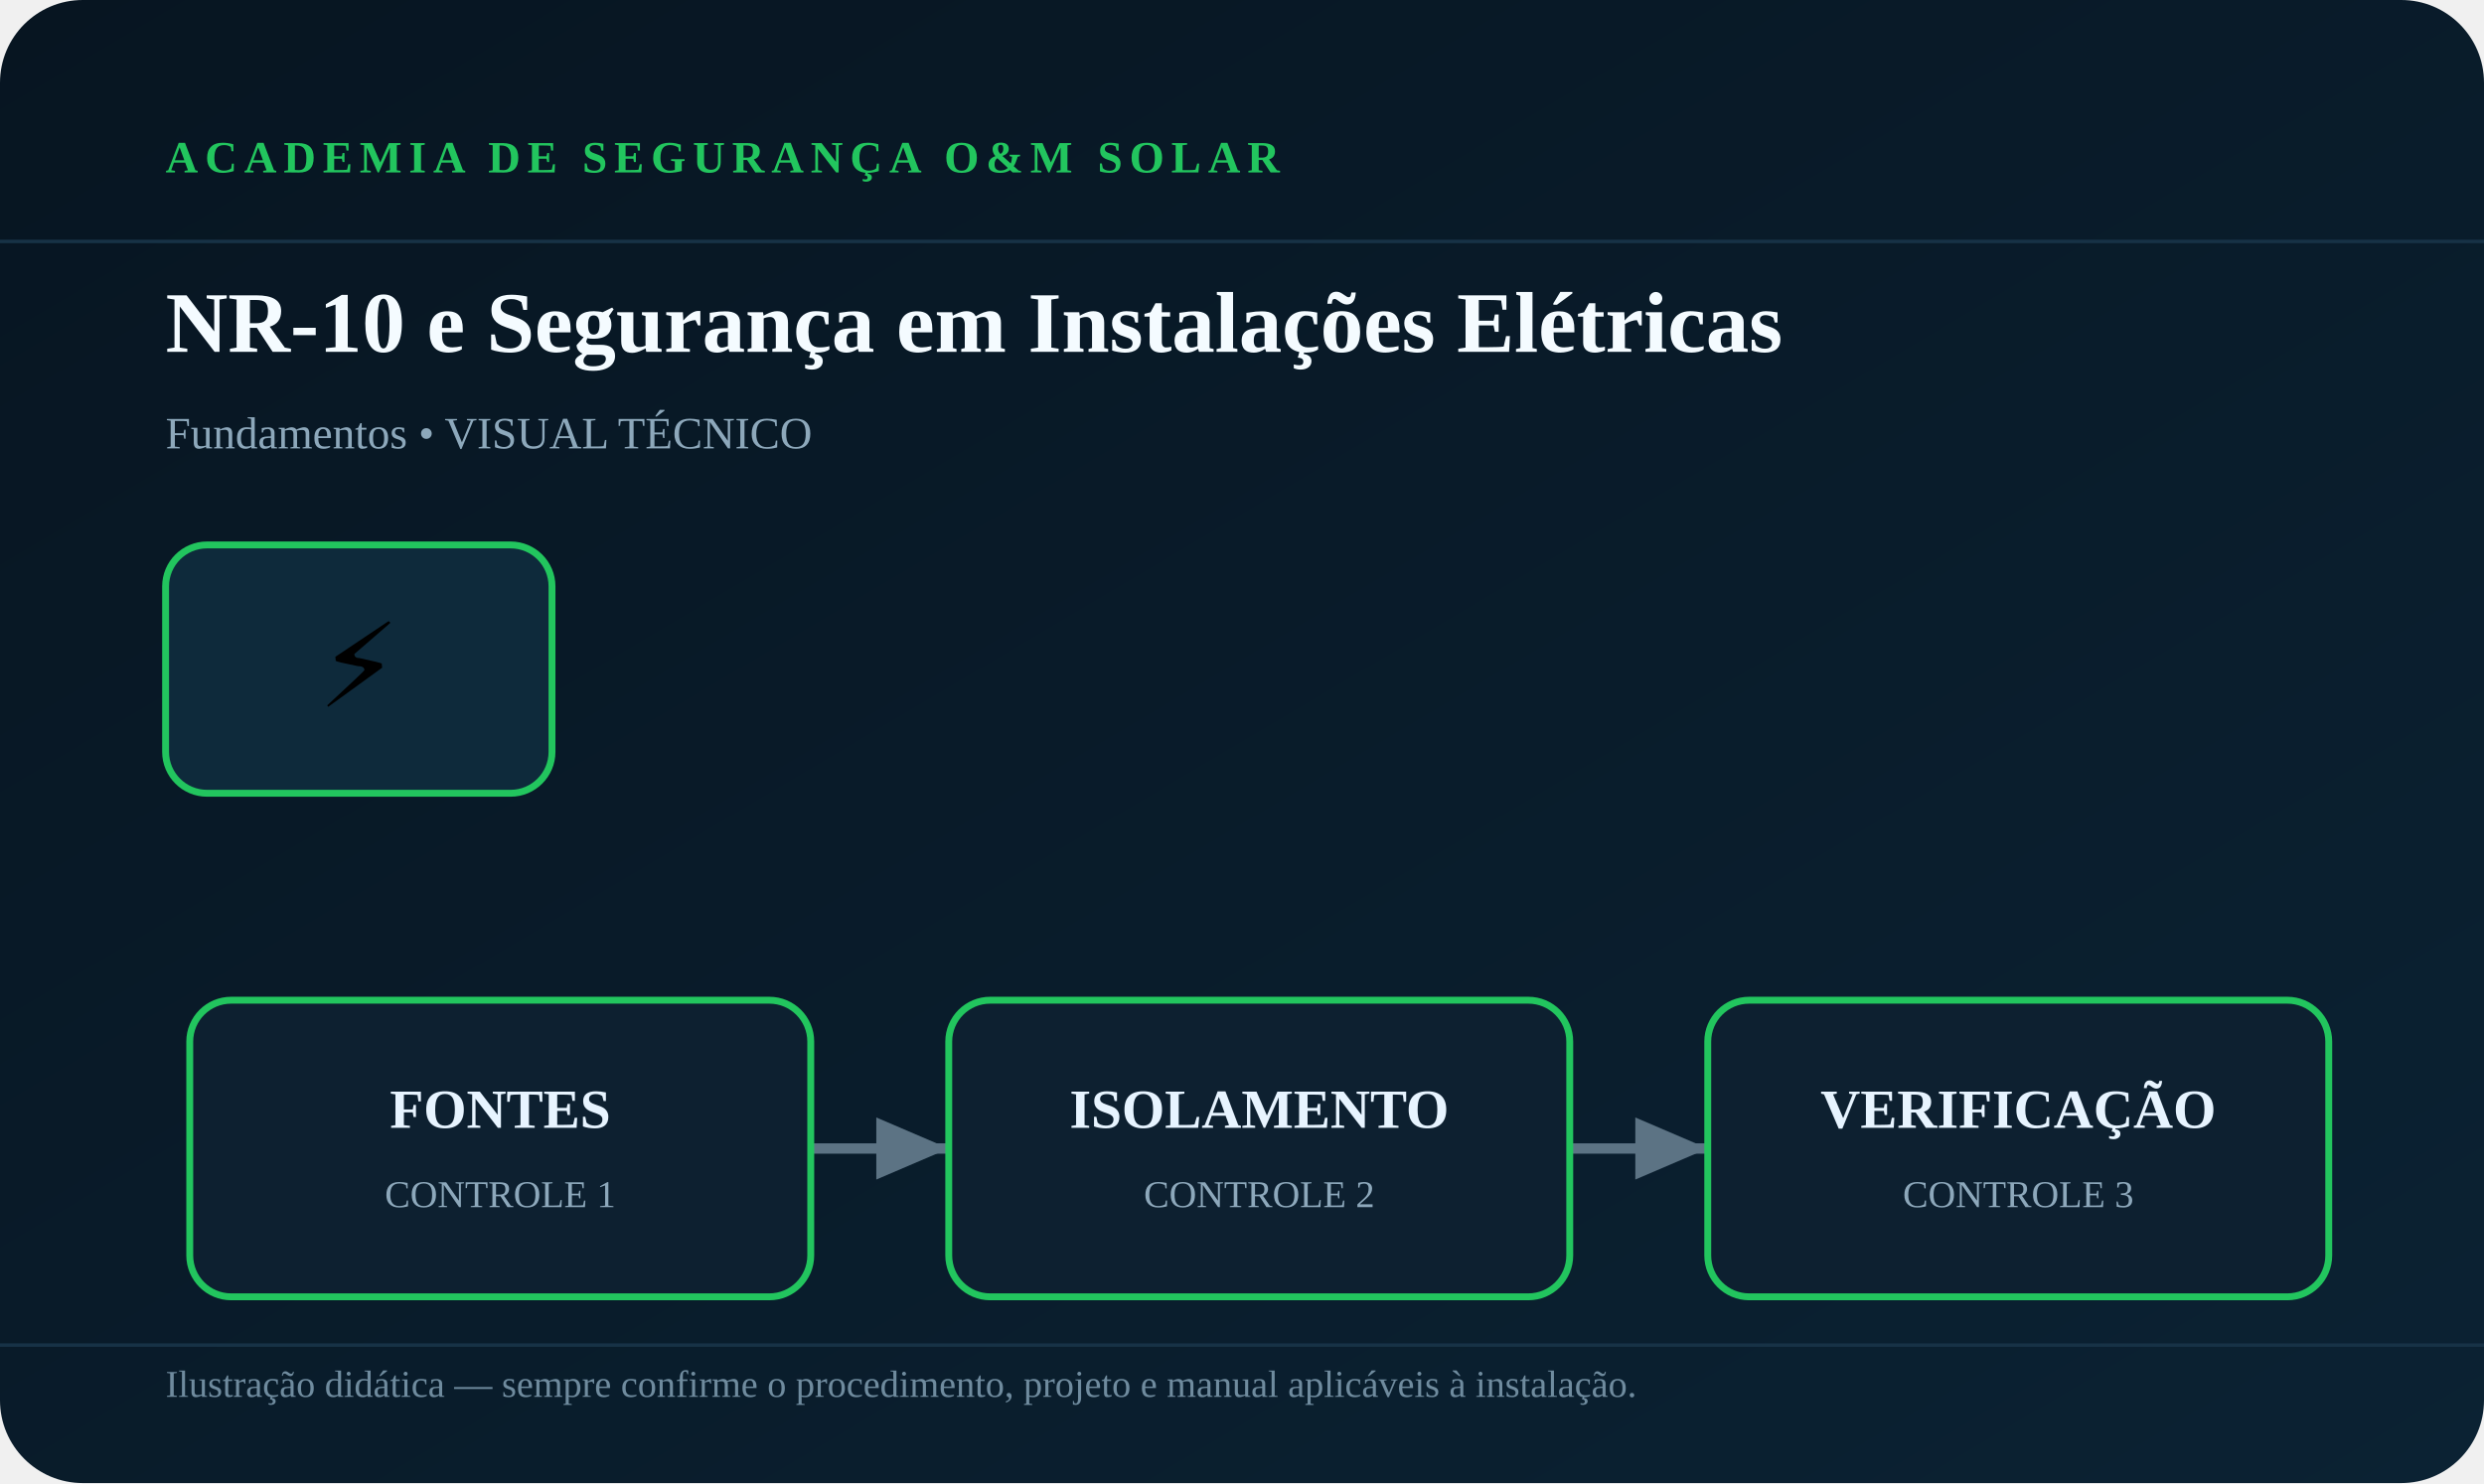
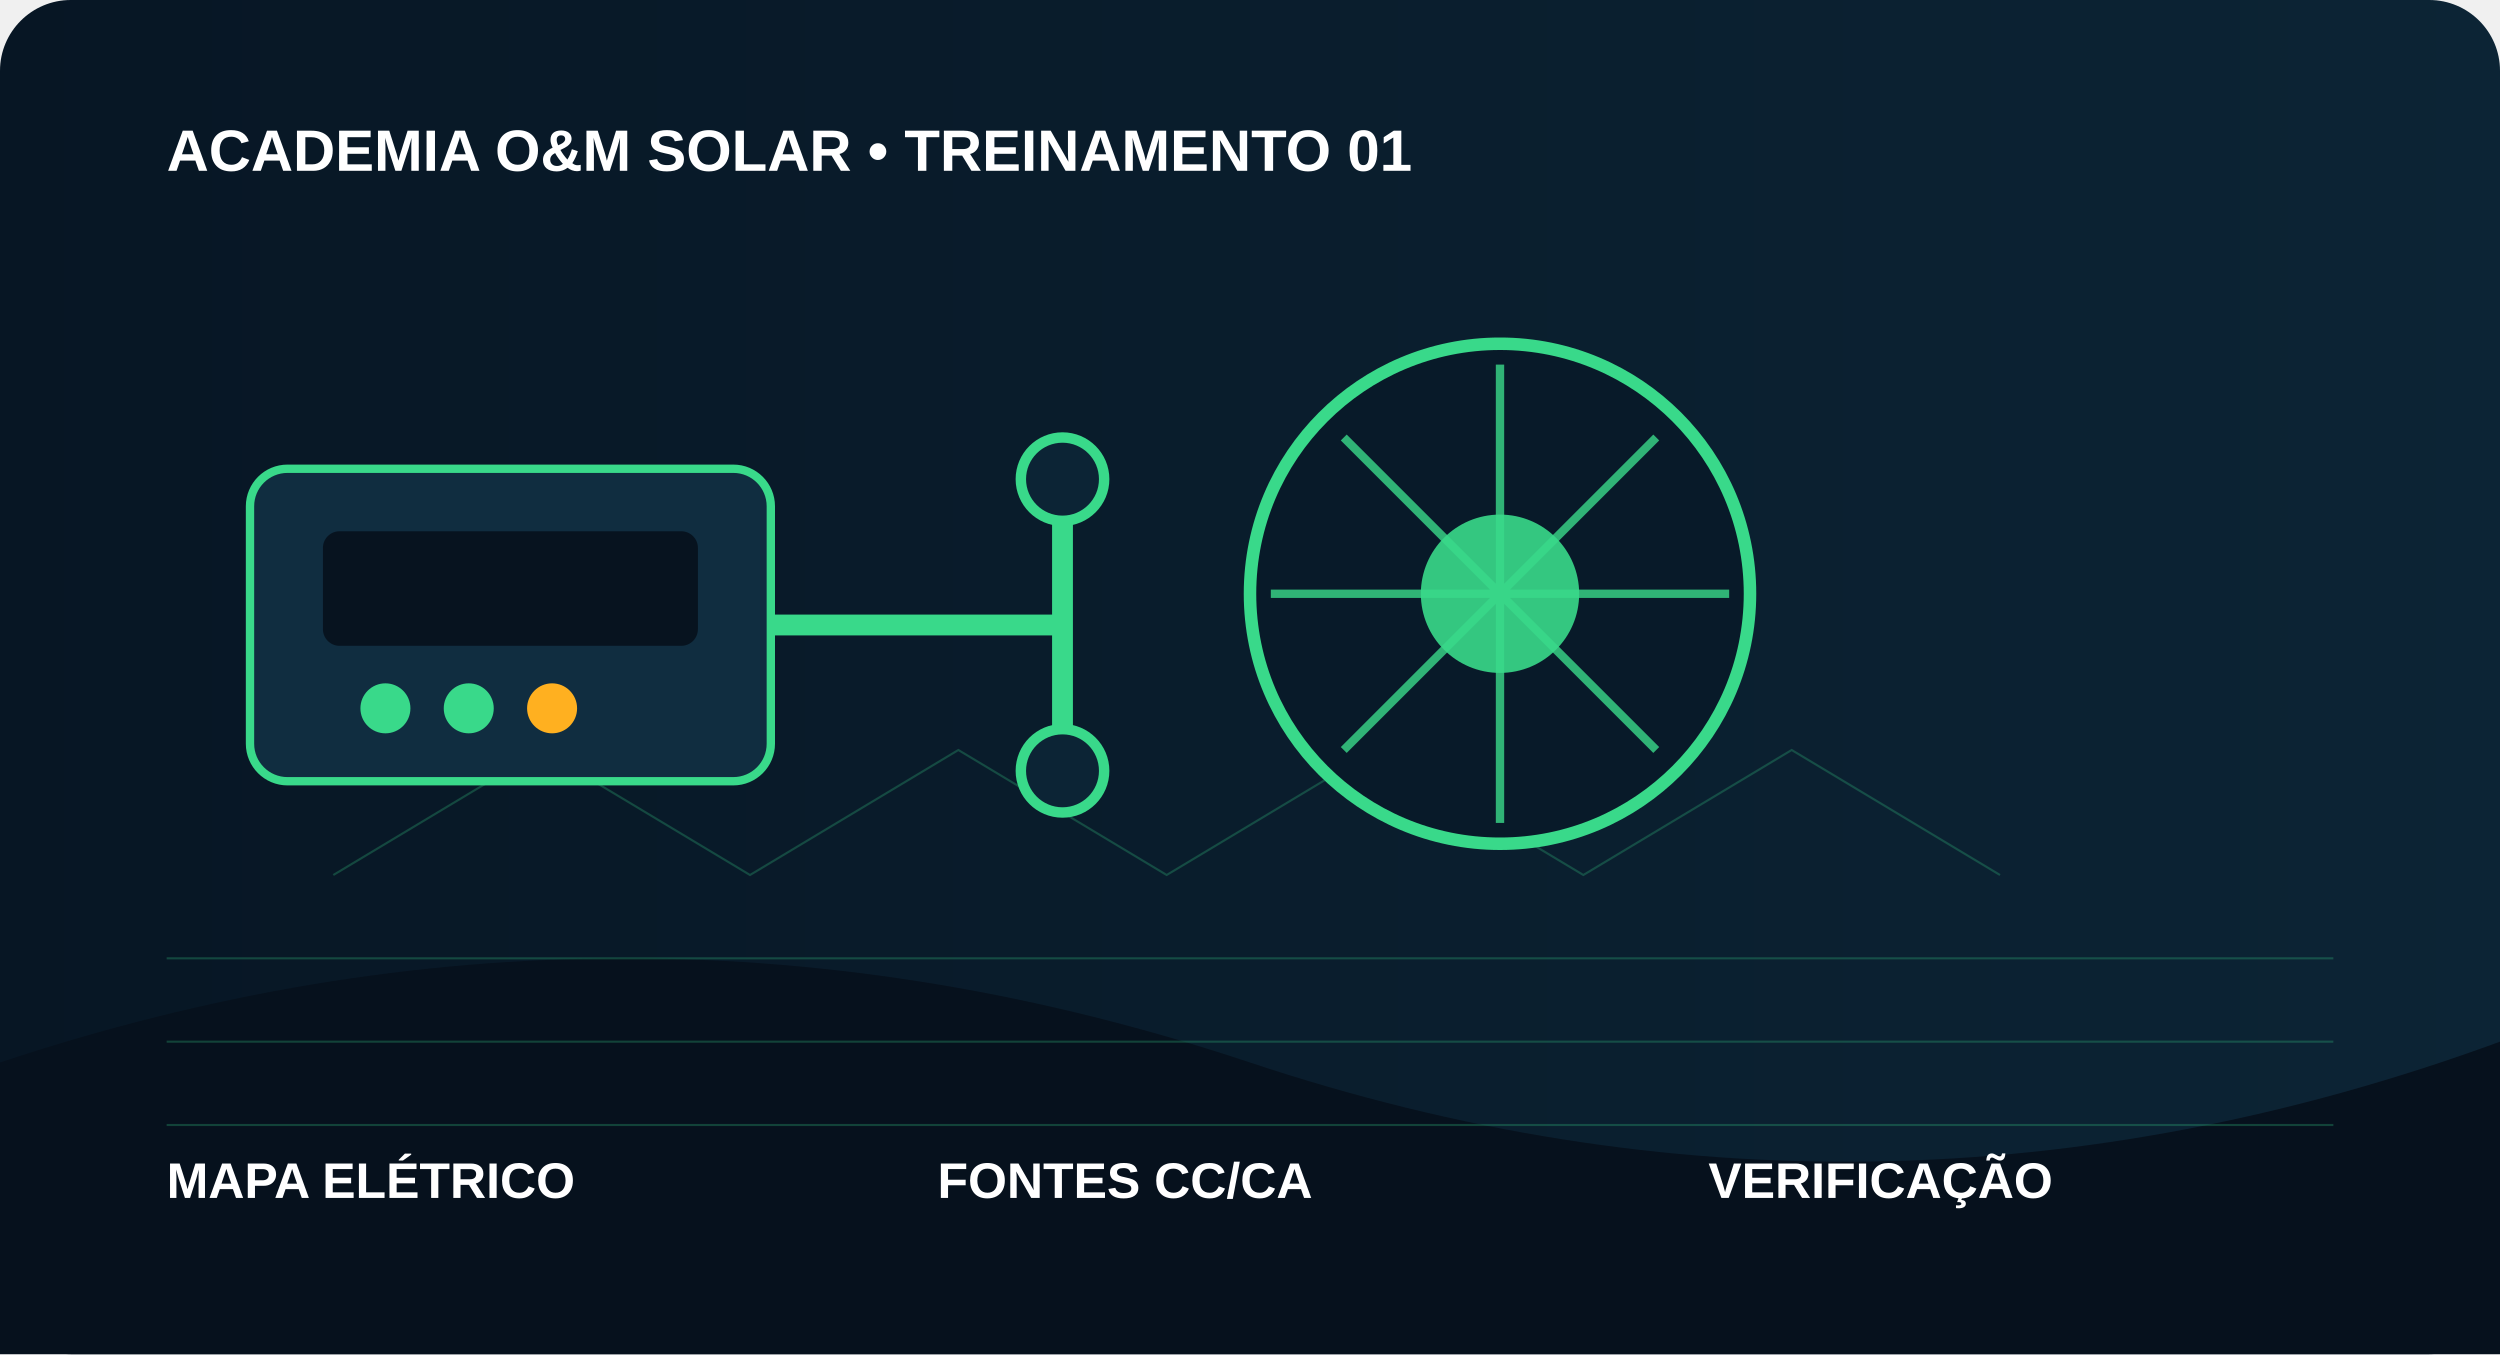
- <svg xmlns="http://www.w3.org/2000/svg" width="720" height="430" viewBox="0 0 720 430">
+ <svg xmlns="http://www.w3.org/2000/svg" viewBox="0 0 1200 650">
  <defs>
-     <linearGradient id="g" x1="0" y1="0" x2="1" y2="1">
-       <stop offset="0" stop-color="#071521" />
-       <stop offset="1" stop-color="#0b2233" />
+     <linearGradient id="g" x1="0" x2="1">
+       <stop stop-color="#071624" />
+       <stop offset="1" stop-color="#0c2435" />
    </linearGradient>
-     <marker id="a" markerWidth="8" markerHeight="8" refX="7" refY="3" orient="auto">
-       <path d="M0,0 L0,6 L7,3 z" fill="#5c7384" />
-     </marker>
  </defs>
-   <rect width="720" height="430" rx="24" fill="url(#g)" />
-   <path d="M0 70 H720 M0 390 H720" stroke="#173246" />
-   <text x="48" y="50" fill="#22c55e" font-size="13" font-weight="700" letter-spacing="2">ACADEMIA DE SEGURANÇA O&amp;M SOLAR</text>
-   <text x="48" y="102" fill="#f4fbff" font-size="25" font-weight="800">NR-10 e Segurança em Instalações Elétricas</text>
-   <text x="48" y="130" fill="#8da8bb" font-size="13">Fundamentos • VISUAL TÉCNICO</text>
-   <g transform="translate(48,158)">
-     <rect x="0" y="0" width="112" height="72" rx="12" fill="#0e2a3b" stroke="#22c55e" stroke-width="2" />
-     <text x="56" y="47" text-anchor="middle" font-size="34">⚡</text>
+   <rect width="1200" height="650" rx="34" fill="url(#g)" />
+   <path d="M0 510 Q300 410 600 510 T1200 500 V650 H0Z" fill="#06111d" />
+   <g opacity=".25" stroke="#39d98a" fill="none">
+     <path d="M80 460H1120M80 500H1120M80 540H1120" />
+     <path d="M160 420L260 360L360 420L460 360L560 420L660 360L760 420L860 360L960 420" />
  </g>
-   <path d="M 235 333 L 275 333" stroke="#5c7384" stroke-width="3" marker-end="url(#a)" />
-   <path d="M 455 333 L 495 333" stroke="#5c7384" stroke-width="3" marker-end="url(#a)" />
-   <rect x="55" y="290" width="180" height="86" rx="12" fill="#0d2030" stroke="#22c55e" stroke-width="2" />
-   <text x="145" y="327" text-anchor="middle" fill="#e7f4ff" font-size="16" font-weight="700">FONTES</text>
-   <text x="145" y="350" text-anchor="middle" fill="#8da8bb" font-size="11">CONTROLE 1</text>
-   <rect x="275" y="290" width="180" height="86" rx="12" fill="#0d2030" stroke="#22c55e" stroke-width="2" />
-   <text x="365" y="327" text-anchor="middle" fill="#e7f4ff" font-size="16" font-weight="700">ISOLAMENTO</text>
-   <text x="365" y="350" text-anchor="middle" fill="#8da8bb" font-size="11">CONTROLE 2</text>
-   <rect x="495" y="290" width="180" height="86" rx="12" fill="#0d2030" stroke="#22c55e" stroke-width="2" />
-   <text x="585" y="327" text-anchor="middle" fill="#e7f4ff" font-size="16" font-weight="700">VERIFICAÇÃO</text>
-   <text x="585" y="350" text-anchor="middle" fill="#8da8bb" font-size="11">CONTROLE 3</text>
-   <text x="48" y="405" fill="#6f8b9e" font-size="11">Ilustração didática — sempre confirme o procedimento, projeto e manual aplicáveis à instalação.</text>
+   <g transform="translate(120 135)">
+     <rect x="0" y="90" width="250" height="150" rx="18" fill="#102d40" stroke="#39d98a" stroke-width="4" />
+     <rect x="35" y="120" width="180" height="55" rx="8" fill="#07131f" />
+     <circle cx="65" cy="205" r="12" fill="#39d98a" />
+     <circle cx="105" cy="205" r="12" fill="#39d98a" />
+     <circle cx="145" cy="205" r="12" fill="#ffb020" />
+     <path d="M250 165H390M390 165V95M390 165V235" stroke="#39d98a" stroke-width="10" fill="none" />
+     <circle cx="390" cy="95" r="20" fill="#0c2435" stroke="#39d98a" stroke-width="5" />
+     <circle cx="390" cy="235" r="20" fill="#0c2435" stroke="#39d98a" stroke-width="5" />
+   </g>
+   <g transform="translate(550 115)">
+     <circle cx="170" cy="170" r="120" fill="#081a29" stroke="#39d98a" stroke-width="6" />
+     <path d="M170 60V280M60 170H280M95 95L245 245M245 95L95 245" stroke="#39d98a" stroke-width="4" opacity=".8" />
+     <circle cx="170" cy="170" r="38" fill="#39d98a" opacity=".9" />
+   </g>
+   <g font-family="Arial,sans-serif" fill="white">
+     <text x="80" y="82" font-size="28" font-weight="700">ACADEMIA O&amp;M SOLAR • TREINAMENTO 01</text>
+     <text x="80" y="575" font-size="24" font-weight="700">MAPA ELÉTRICO</text>
+     <text x="450" y="575" font-size="24" font-weight="700">FONTES CC/CA</text>
+     <text x="820" y="575" font-size="24" font-weight="700">VERIFICAÇÃO</text>
+   </g>
</svg>
